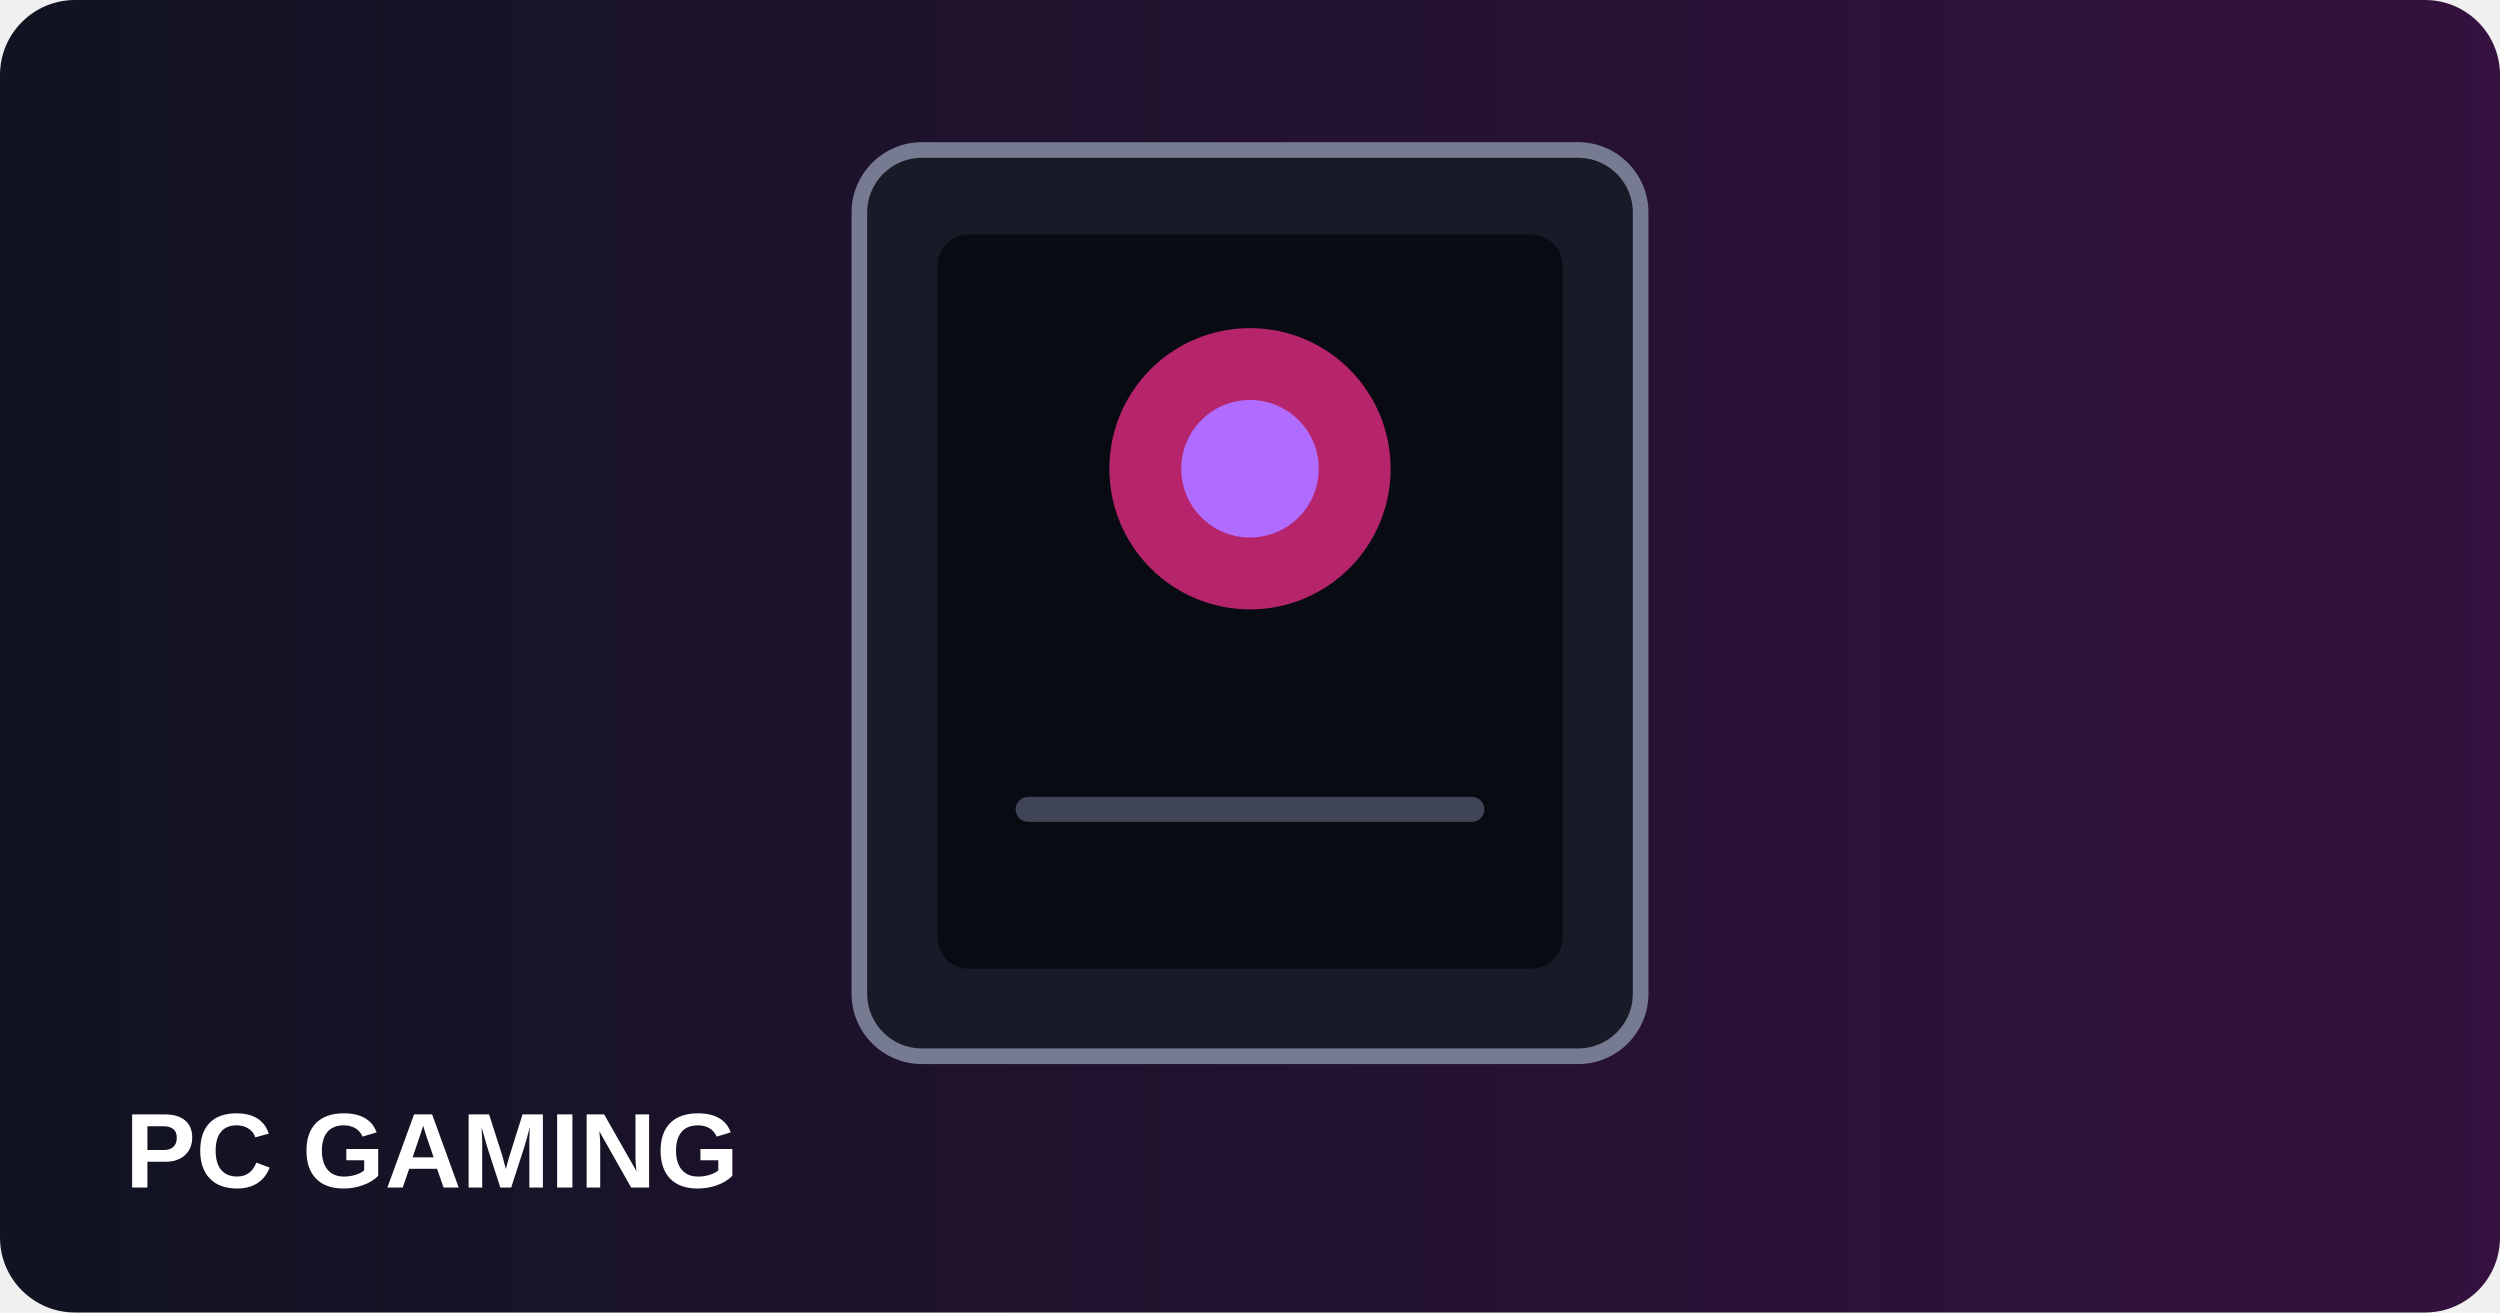
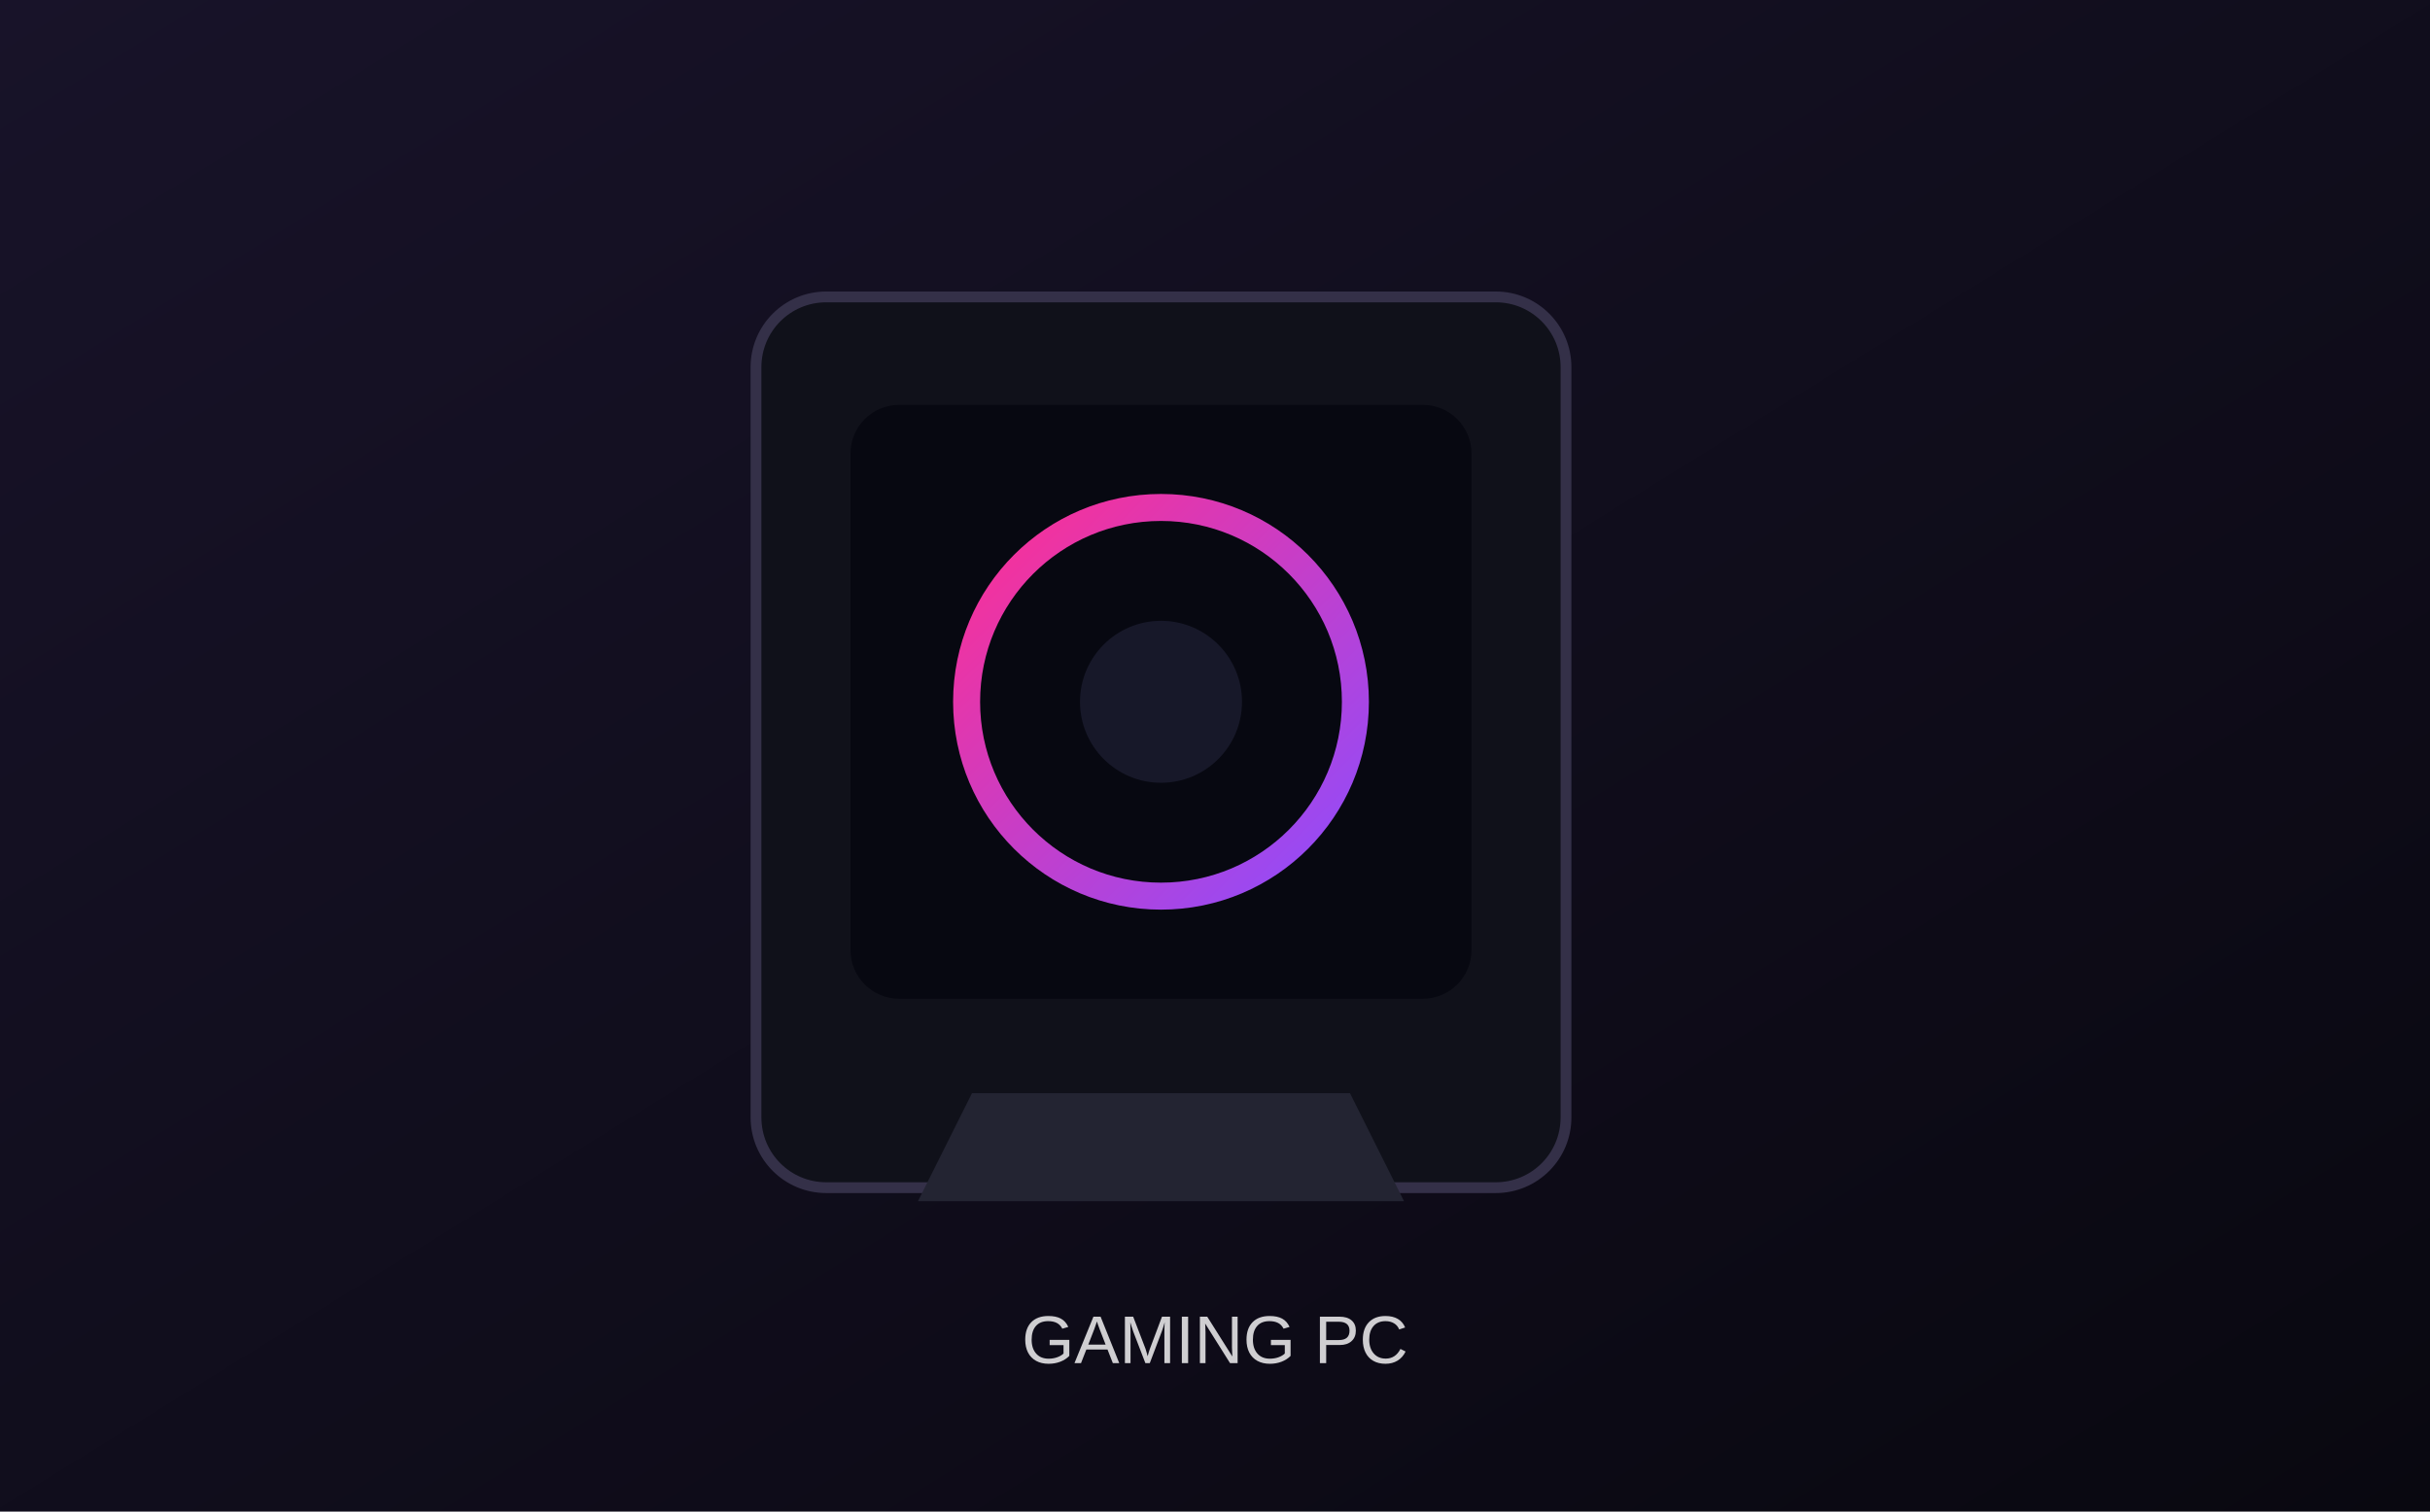
- <svg xmlns="http://www.w3.org/2000/svg" viewBox="0 0 800 420">
+ <svg xmlns="http://www.w3.org/2000/svg" viewBox="0 0 900 560">
  <defs>
-     <linearGradient id="g" x1="0" x2="1">
-       <stop stop-color="#101321" />
-       <stop offset="1" stop-color="#34113e" />
+     <linearGradient id="g" x1="0" y1="0" x2="1" y2="1">
+       <stop stop-color="#181329" />
+       <stop offset="1" stop-color="#090810" />
+     </linearGradient>
+     <linearGradient id="r" x1="0" y1="0" x2="1" y2="1">
+       <stop stop-color="#ff2f92" />
+       <stop offset="1" stop-color="#8c4dff" />
    </linearGradient>
  </defs>
-   <rect width="800" height="420" rx="24" fill="url(#g)" />
-   <rect x="275" y="48" width="250" height="290" rx="20" fill="#171b27" stroke="#777b91" stroke-width="5" />
-   <rect x="300" y="75" width="200" height="235" rx="10" fill="#090b13" />
-   <circle cx="400" cy="150" r="45" fill="#ff2f92" opacity=".7" />
-   <circle cx="400" cy="150" r="22" fill="#b06cff" />
-   <rect x="325" y="255" width="150" height="8" rx="4" fill="#3f4556" />
-   <text x="40" y="380" fill="#fff" font-family="Arial" font-size="34" font-weight="700">PC GAMING</text>
+   <rect width="900" height="560" fill="url(#g)" />
+   <rect x="280" y="110" width="300" height="330" rx="26" fill="#10111a" stroke="#343048" stroke-width="4" />
+   <rect x="315" y="150" width="230" height="220" rx="18" fill="#070811" />
+   <circle cx="430" cy="260" r="72" fill="none" stroke="url(#r)" stroke-width="10" />
+   <circle cx="430" cy="260" r="30" fill="#171829" />
+   <path d="M360 405h140l20 40H340z" fill="#232432" />
+   <text x="450" y="505" fill="#fff" font-family="Arial" font-size="25" text-anchor="middle" opacity=".8">GAMING PC</text>
</svg>
